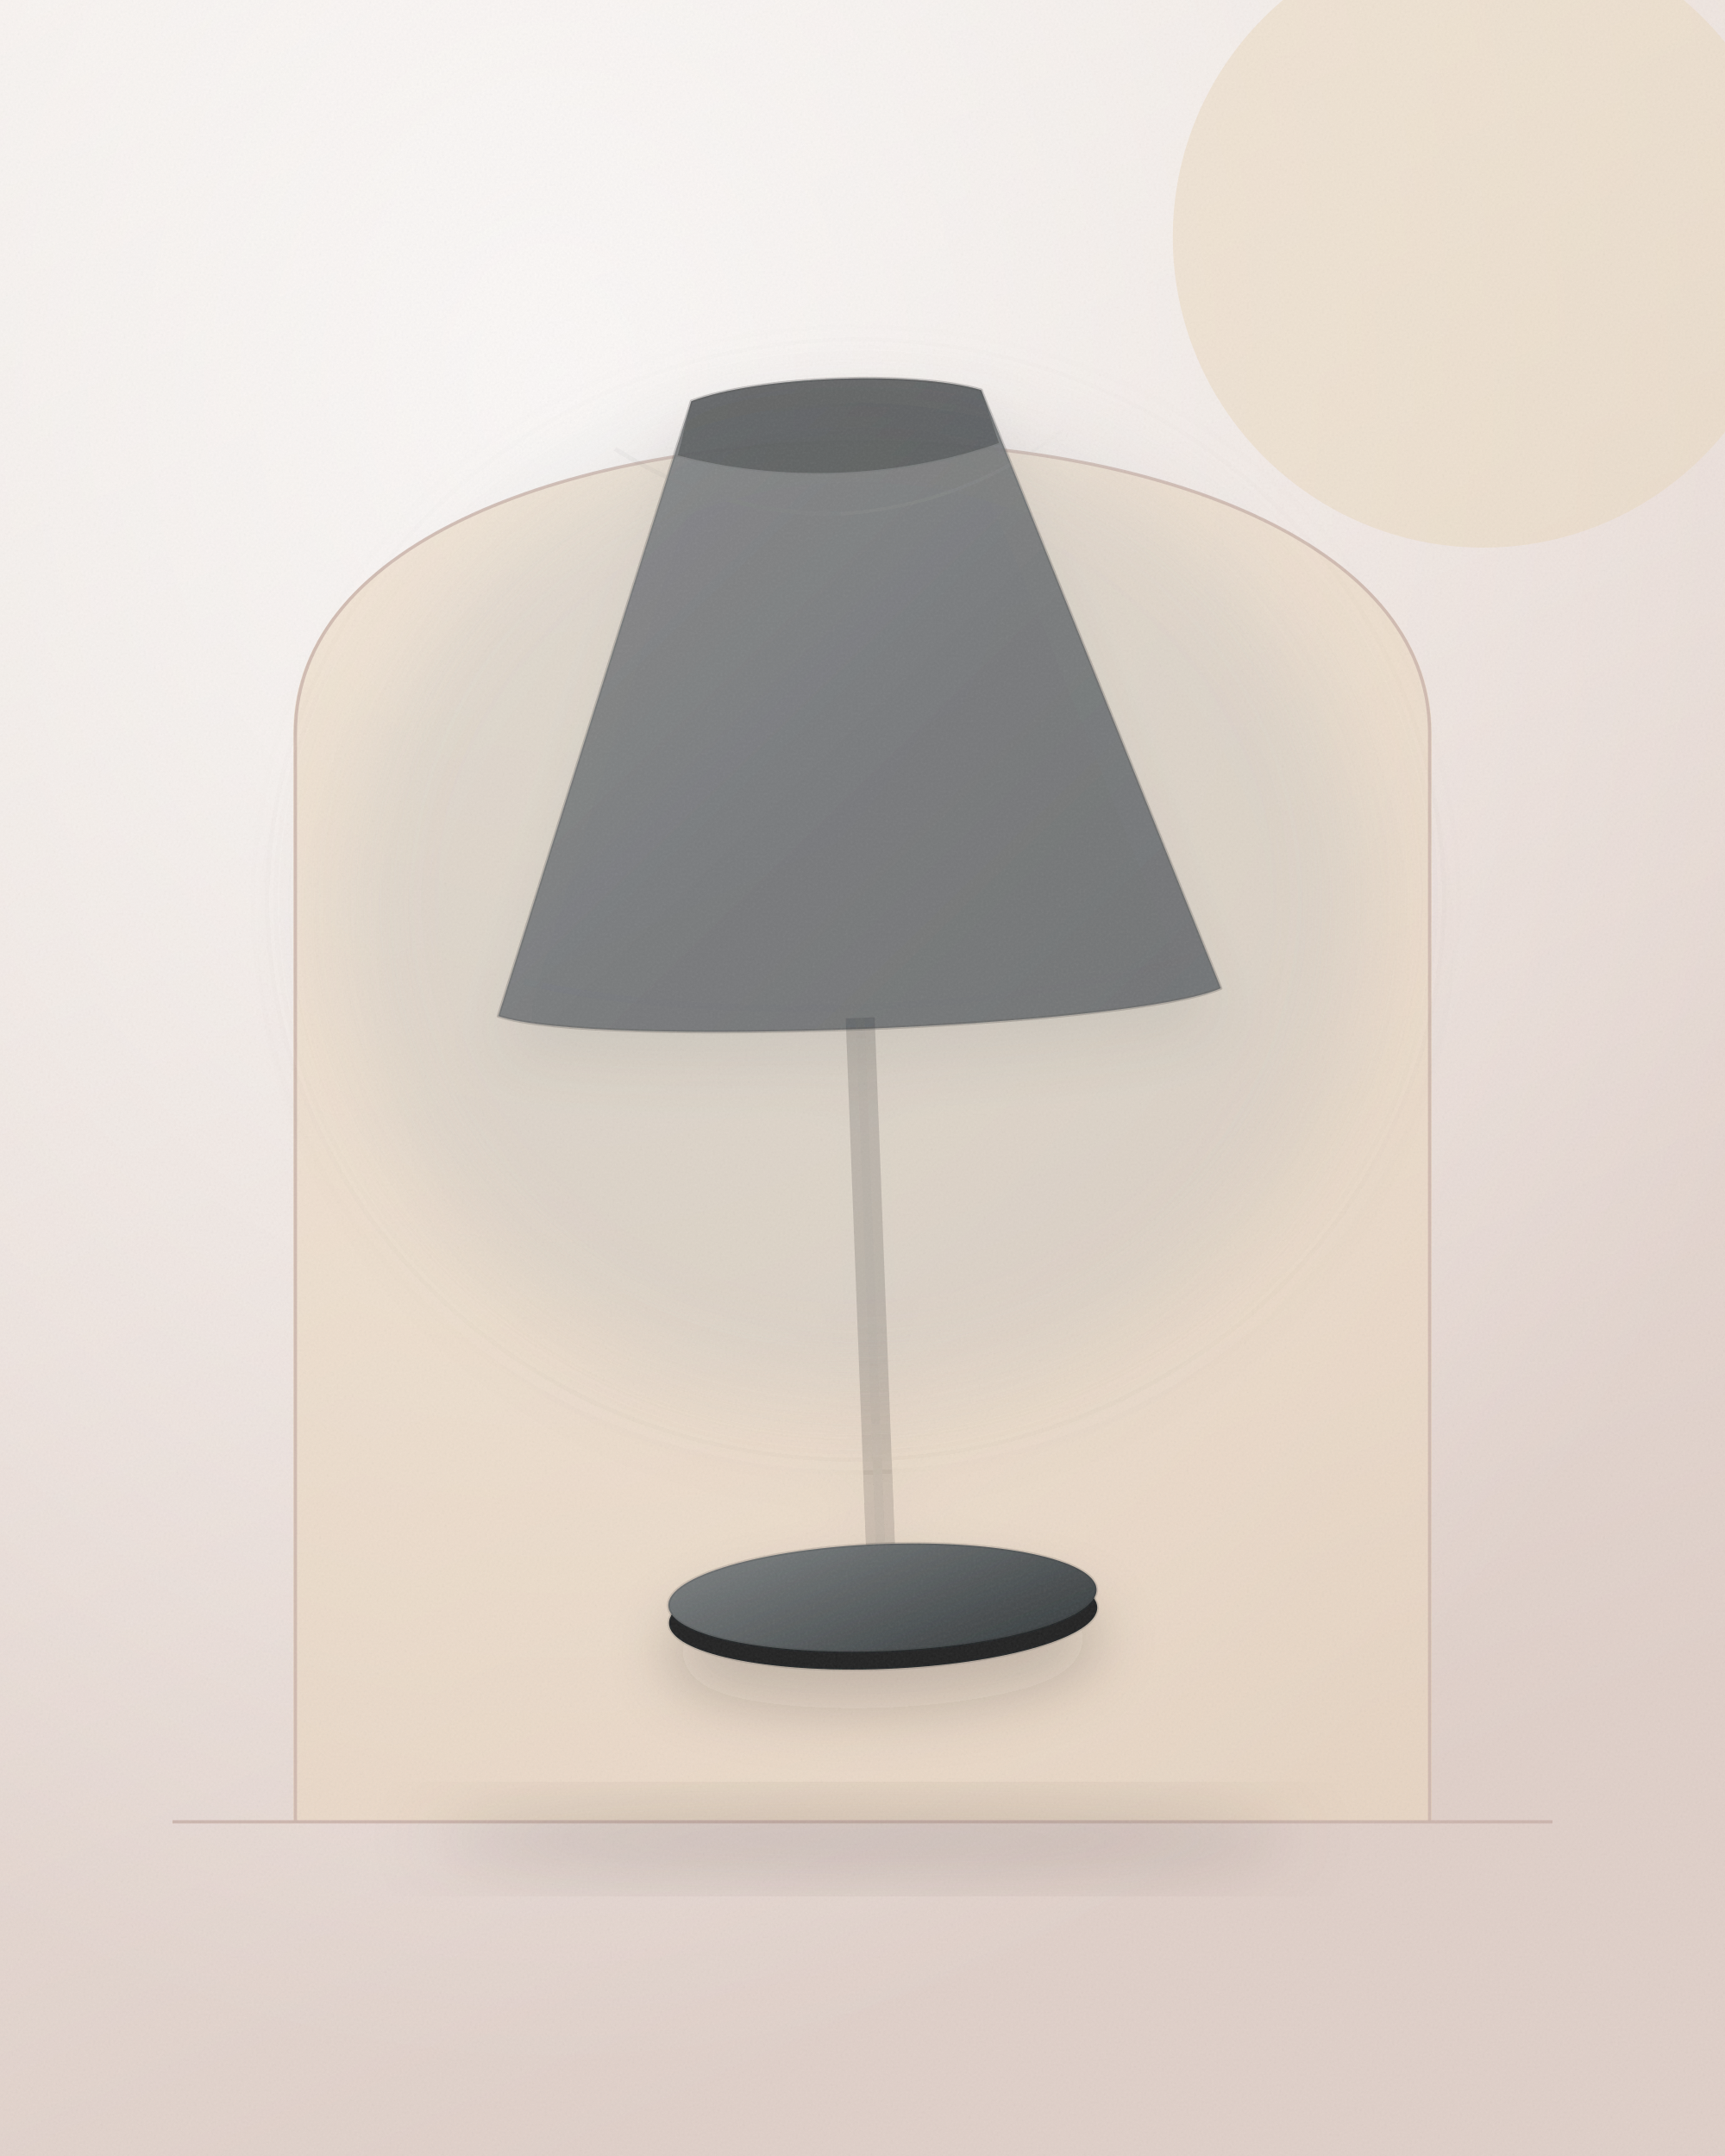
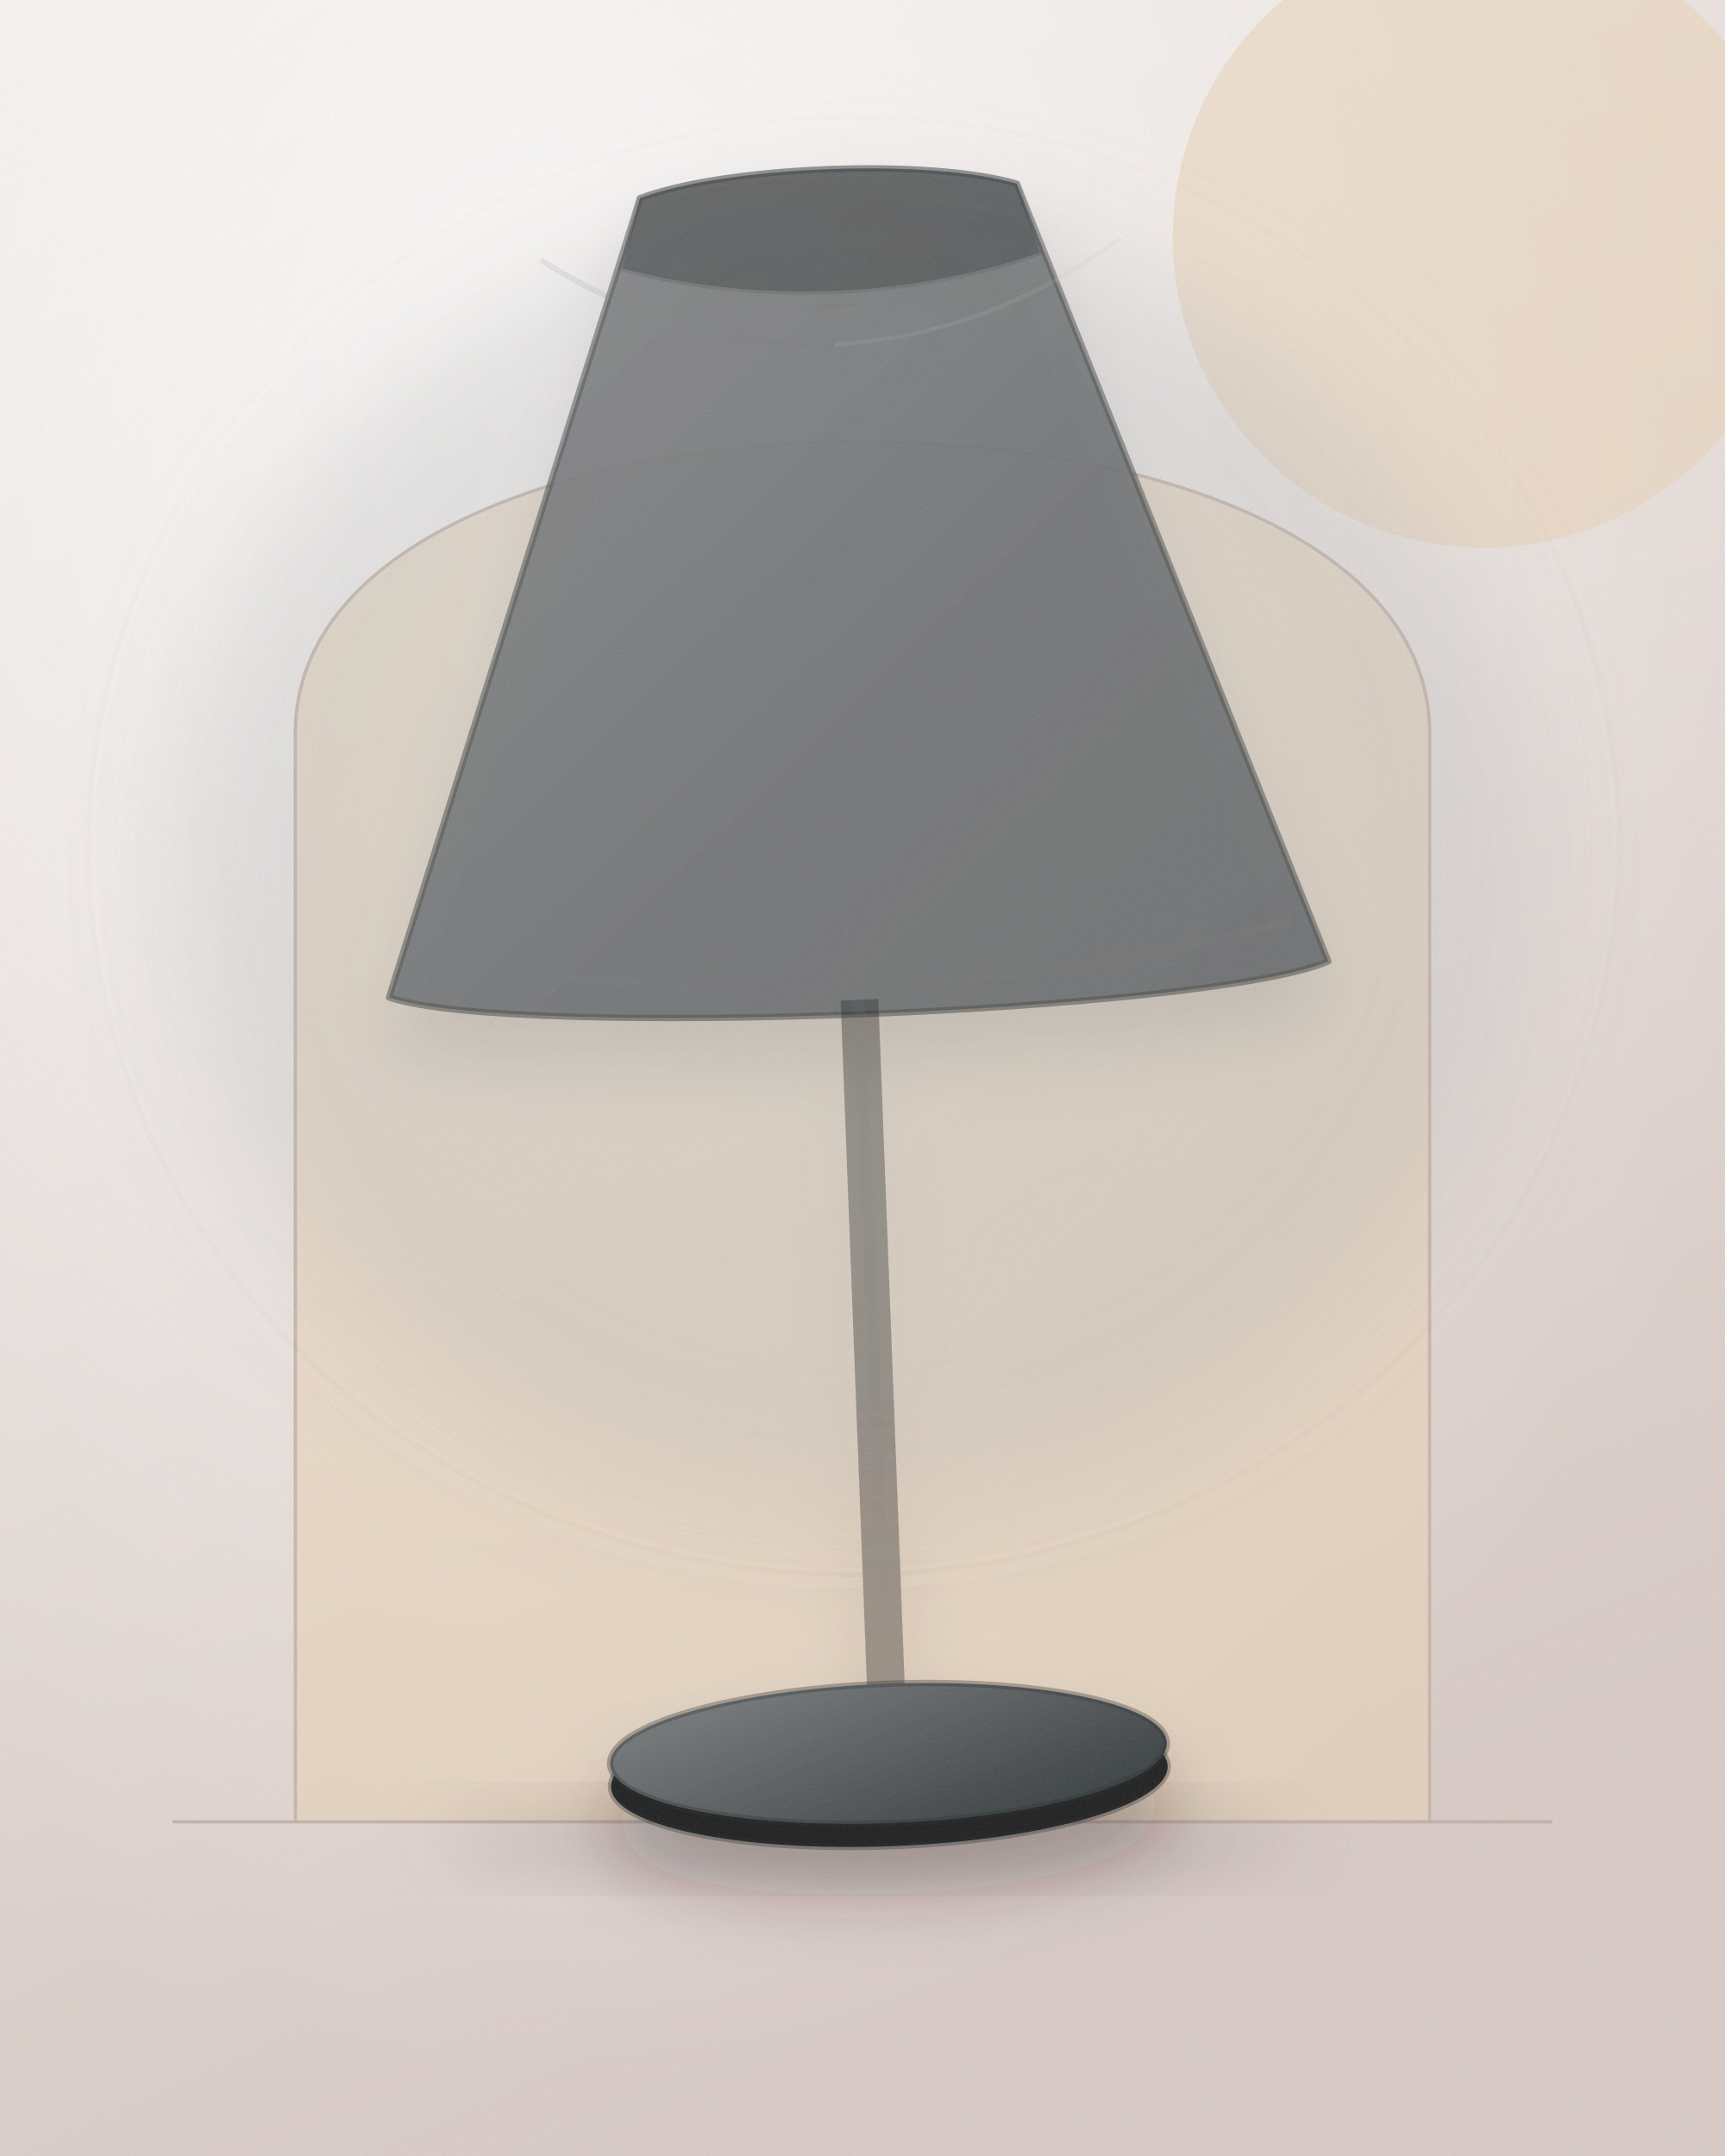
<svg xmlns="http://www.w3.org/2000/svg" viewBox="0 0 800 1000" width="800" height="1000" role="img">
  <defs>
    <linearGradient id="bg" x1="0" y1="0" x2="0.35" y2="1">
-       <stop offset="0" stop-color="#f3ece7" />
-       <stop offset="1" stop-color="#dfcfc8" />
+       <stop offset="0" stop-color="#efe9e6" />
+       <stop offset="1" stop-color="#d8cac5" />
    </linearGradient>
    <radialGradient id="glow" cx="32%" cy="18%" r="78%">
      <stop offset="0" stop-color="#ffffff" stop-opacity="0.72" />
      <stop offset="1" stop-color="#ffffff" stop-opacity="0" />
    </radialGradient>
    <linearGradient id="body" x1="0" y1="0" x2="1" y2="1">
      <stop offset="0" stop-color="#5b5f61" />
      <stop offset="0.55" stop-color="#3c4143" />
      <stop offset="1" stop-color="#313537" />
    </linearGradient>
    <linearGradient id="bodySoft" x1="0" y1="0" x2="1" y2="0.7">
      <stop offset="0" stop-color="#7e8283" />
      <stop offset="1" stop-color="#3c4143" />
    </linearGradient>
    <linearGradient id="metal" x1="0" y1="0" x2="1" y2="1">
      <stop offset="0" stop-color="#f3eee2" />
      <stop offset="0.35" stop-color="#cdbfa6" />
      <stop offset="0.62" stop-color="#f8f3e8" />
      <stop offset="1" stop-color="#9d8b70" />
    </linearGradient>
    <filter id="grain">
      <feTurbulence type="fractalNoise" baseFrequency="0.86" numOctaves="2" stitchTiles="stitch" />
      <feColorMatrix type="saturate" values="0" />
      <feComponentTransfer>
        <feFuncA type="linear" slope="0.11" />
      </feComponentTransfer>
    </filter>
    <filter id="objectShadow" x="-30%" y="-30%" width="160%" height="170%">
-       <feDropShadow dx="0" dy="18" stdDeviation="14" flood-color="#312723" flood-opacity="0.2" />
+       <feDropShadow dx="0" dy="22" stdDeviation="16" flood-color="#2e2725" flood-opacity="0.28" />
    </filter>
    <filter id="blur">
      <feGaussianBlur stdDeviation="18" />
    </filter>
    <filter id="soft">
      <feGaussianBlur stdDeviation="4" />
    </filter>
  </defs>
  <rect width="800" height="1000" fill="url(#bg)" />
  <rect width="800" height="1000" fill="url(#glow)" />
-   <circle cx="687.903" cy="110" r="144" fill="#ead8c0" opacity="0.55" />
-   <path d="M 136 845 L 136 340 C 136 160 664 160 664 340 L 664 845 Z" fill="#ead8c0" opacity="0.58" />
-   <path d="M 137 845 L 137 340 C 137 160 663 160 663 340 L 663 845" fill="none" stroke="#c9b3aa" stroke-width="1.5" opacity="0.8" />
-   <line x1="80" y1="845" x2="720" y2="845" stroke="#c9b3aa" stroke-width="1.5" opacity="0.9" />
-   <ellipse cx="400" cy="853" rx="200" ry="22" fill="#312723" opacity="0.14" filter="url(#blur)" />
-   <g transform="translate(400 500) scale(1 1) translate(-400 -500)" filter="url(#objectShadow)" stroke="#2c2f31" stroke-opacity="0.16" stroke-width="1.4" stroke-linejoin="round">
-     <g transform="translate(400 500) rotate(-2.2) scale(1.035) translate(-400 -500)">
+   <circle cx="687.903" cy="110" r="144" fill="#e7d2b6" opacity="0.55" />
+   <path d="M 136 845 L 136 340 C 136 160 664 160 664 340 L 664 845 Z" fill="#e7d2b6" opacity="0.58" />
+   <path d="M 137 845 L 137 340 C 137 160 663 160 663 340 L 663 845" fill="none" stroke="#bfaea7" stroke-width="1.5" opacity="0.8" />
+   <line x1="80" y1="845" x2="720" y2="845" stroke="#bfaea7" stroke-width="1.5" opacity="0.9" />
+   <ellipse cx="400" cy="853" rx="200" ry="22" fill="#2e2725" opacity="0.14" filter="url(#blur)" />
+   <g transform="translate(400 500) scale(1 1) translate(-400 -500)" filter="url(#objectShadow)" stroke="#2c2f31" stroke-opacity="0.34" stroke-width="2.2" stroke-linejoin="round">
+     <g transform="translate(400 500) rotate(-2.2) scale(1.3455) translate(-400 -500)">
      <g>
        <ellipse cx="400" cy="420" rx="230" ry="220" fill="#c1c2c3" opacity="0.25" filter="url(#blur)" />
        <path d="M335 194 C365 184 435 184 465 194 L562 466 C520 482 280 482 238 466Z" fill="#c1c2c3" opacity="0.8" />
        <path d="M335 194 C365 184 435 184 465 194 L562 466 C520 482 280 482 238 466Z" fill="url(#body)" opacity="0.55" />
        <path d="M335 194 C365 184 435 184 465 194 L472 218 C426 232 374 232 328 218Z" fill="#2c2f31" opacity="0.38" />
        <path d="M250 451 C332 474 468 474 550 451" fill="none" stroke="#7e8283" stroke-width="3" opacity="0.34" />
        <path d="M400 473 L400 730" stroke="#202324" stroke-width="13" />
        <path d="M400 473 L400 730" stroke="#7e8283" stroke-width="4" opacity="0.28" />
        <ellipse cx="400" cy="741" rx="96" ry="24" fill="#202324" />
        <ellipse cx="400" cy="733" rx="96" ry="24" fill="url(#bodySoft)" />
        <path d="M300 214 C332 236 365 246 400 247" fill="none" stroke="#7e8283" stroke-width="2" opacity="0.4" />
        <path d="M400 247 C435 246 468 236 500 214" fill="none" stroke="#c1c2c3" stroke-width="1.5" opacity="0.4" />
      </g>
    </g>
  </g>
  <rect width="800" height="1000" filter="url(#grain)" opacity="0.72" />
</svg>
